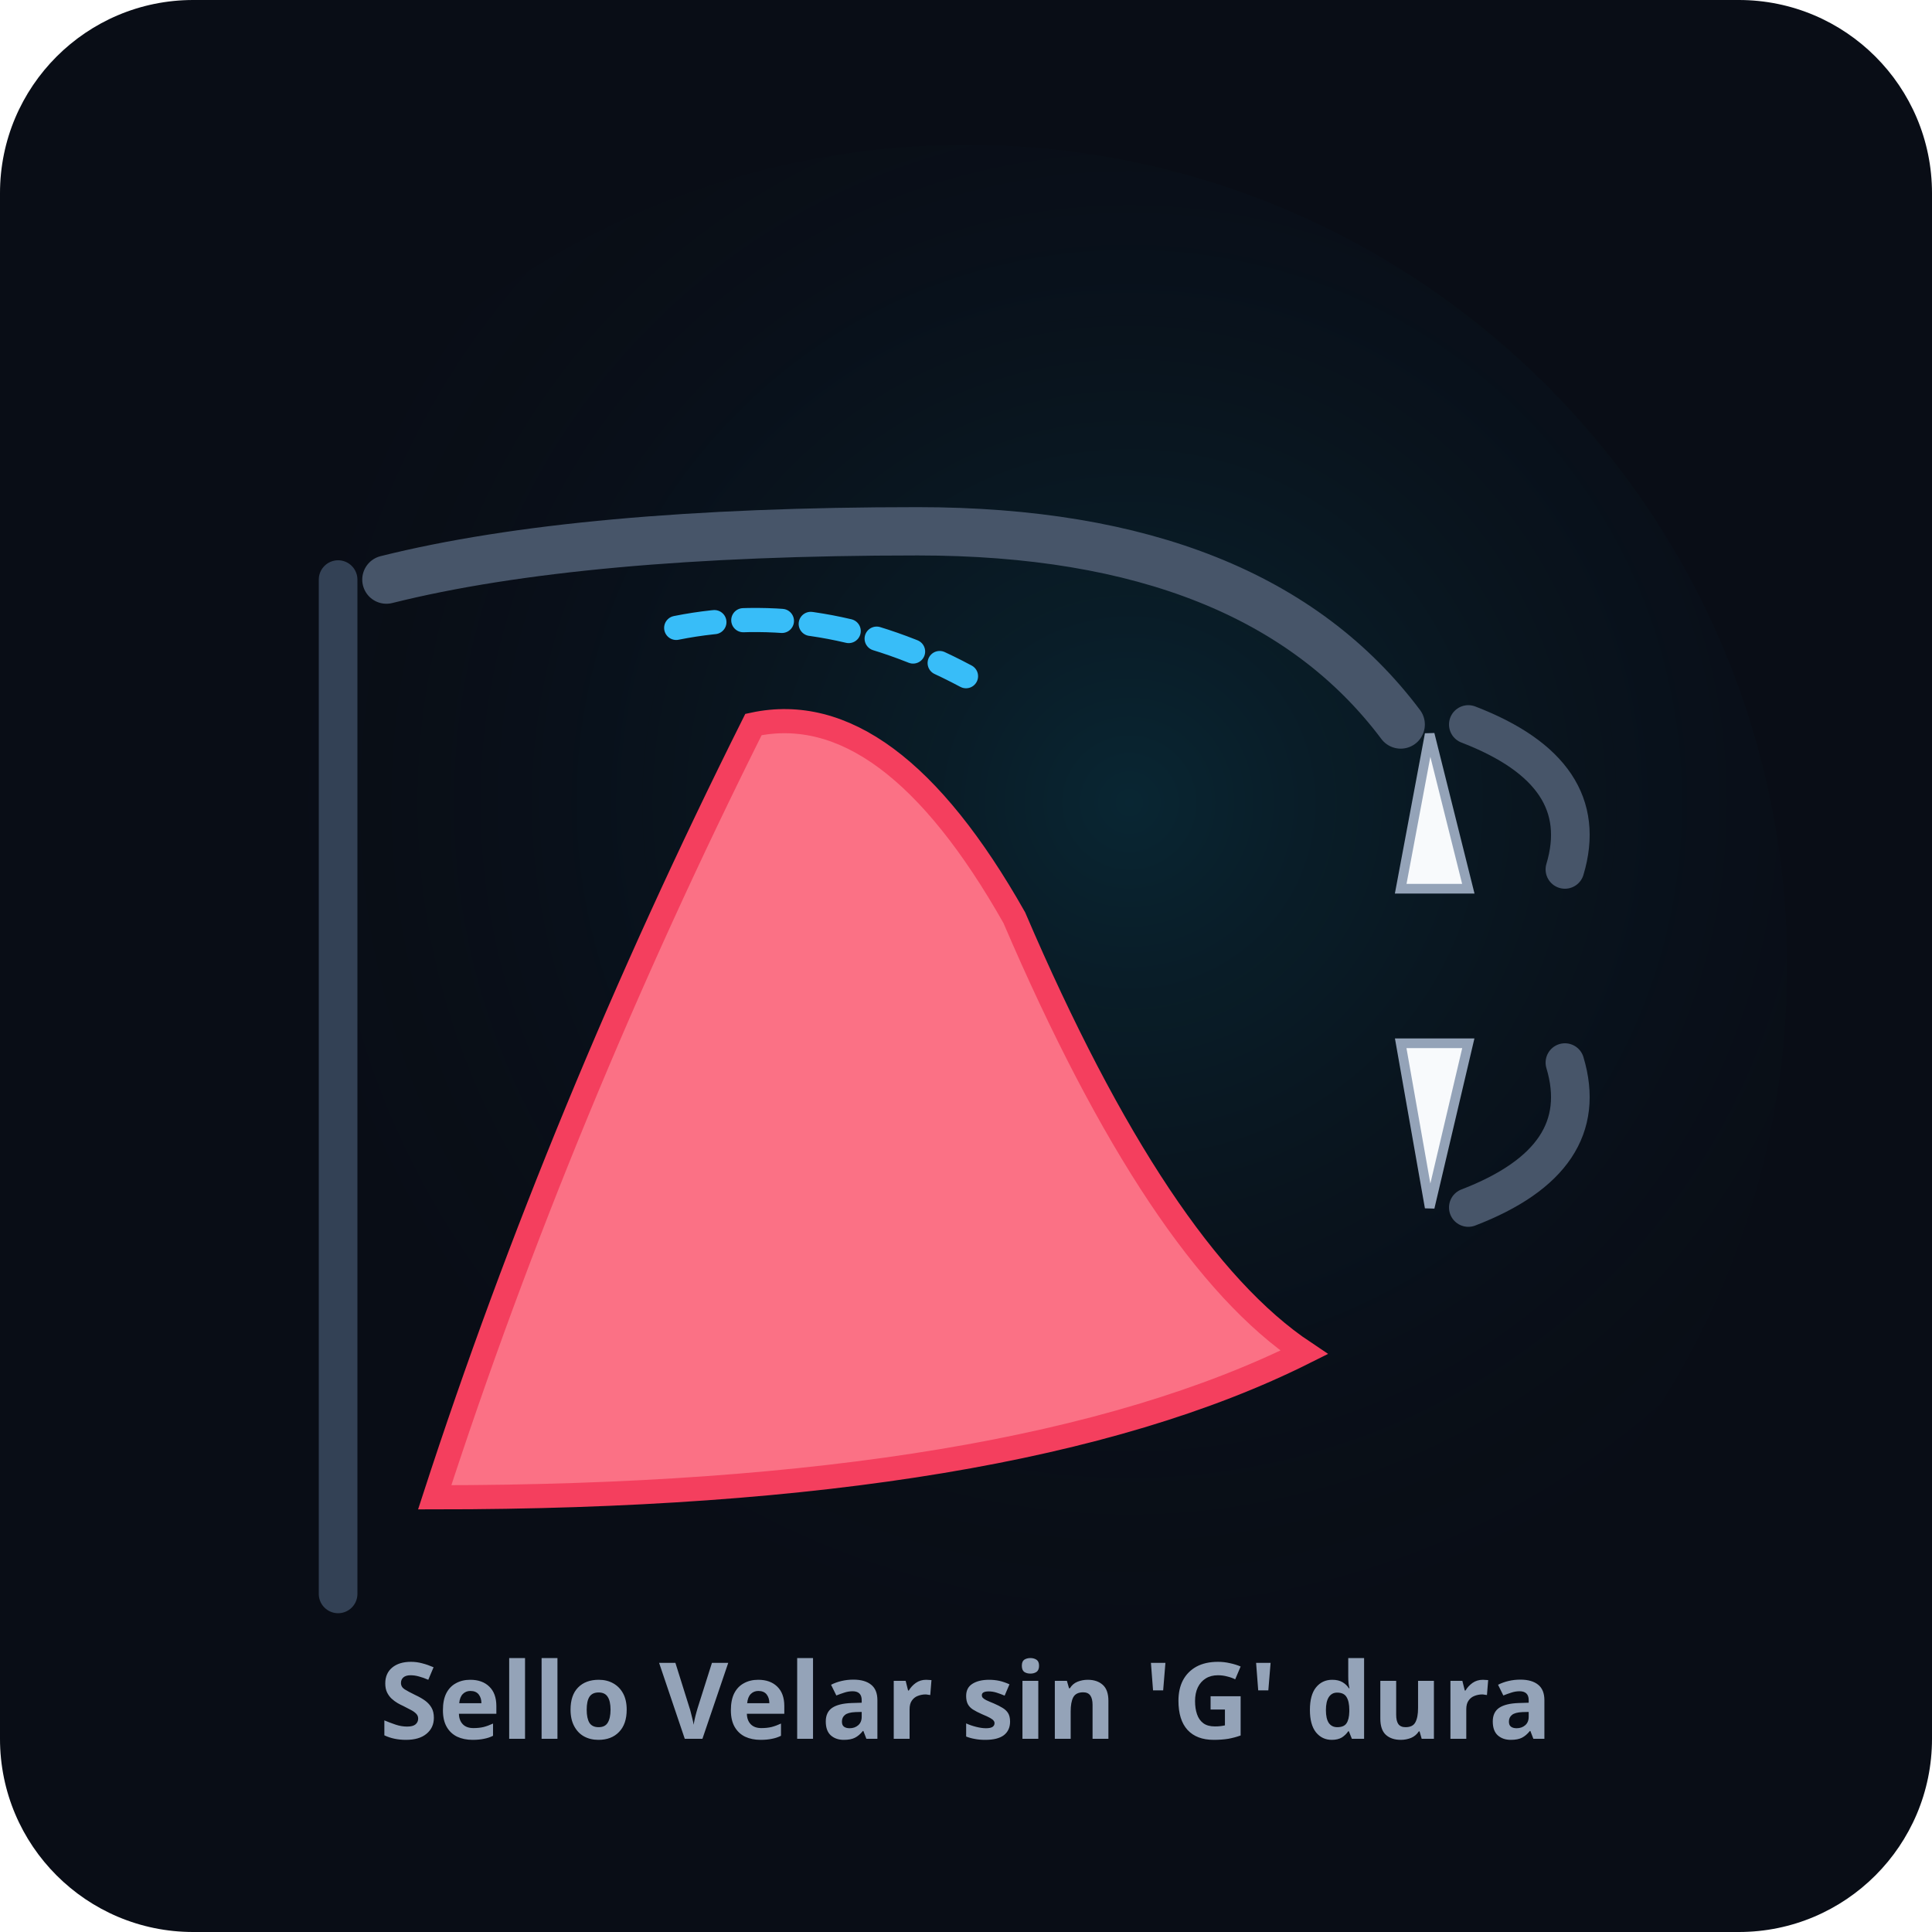
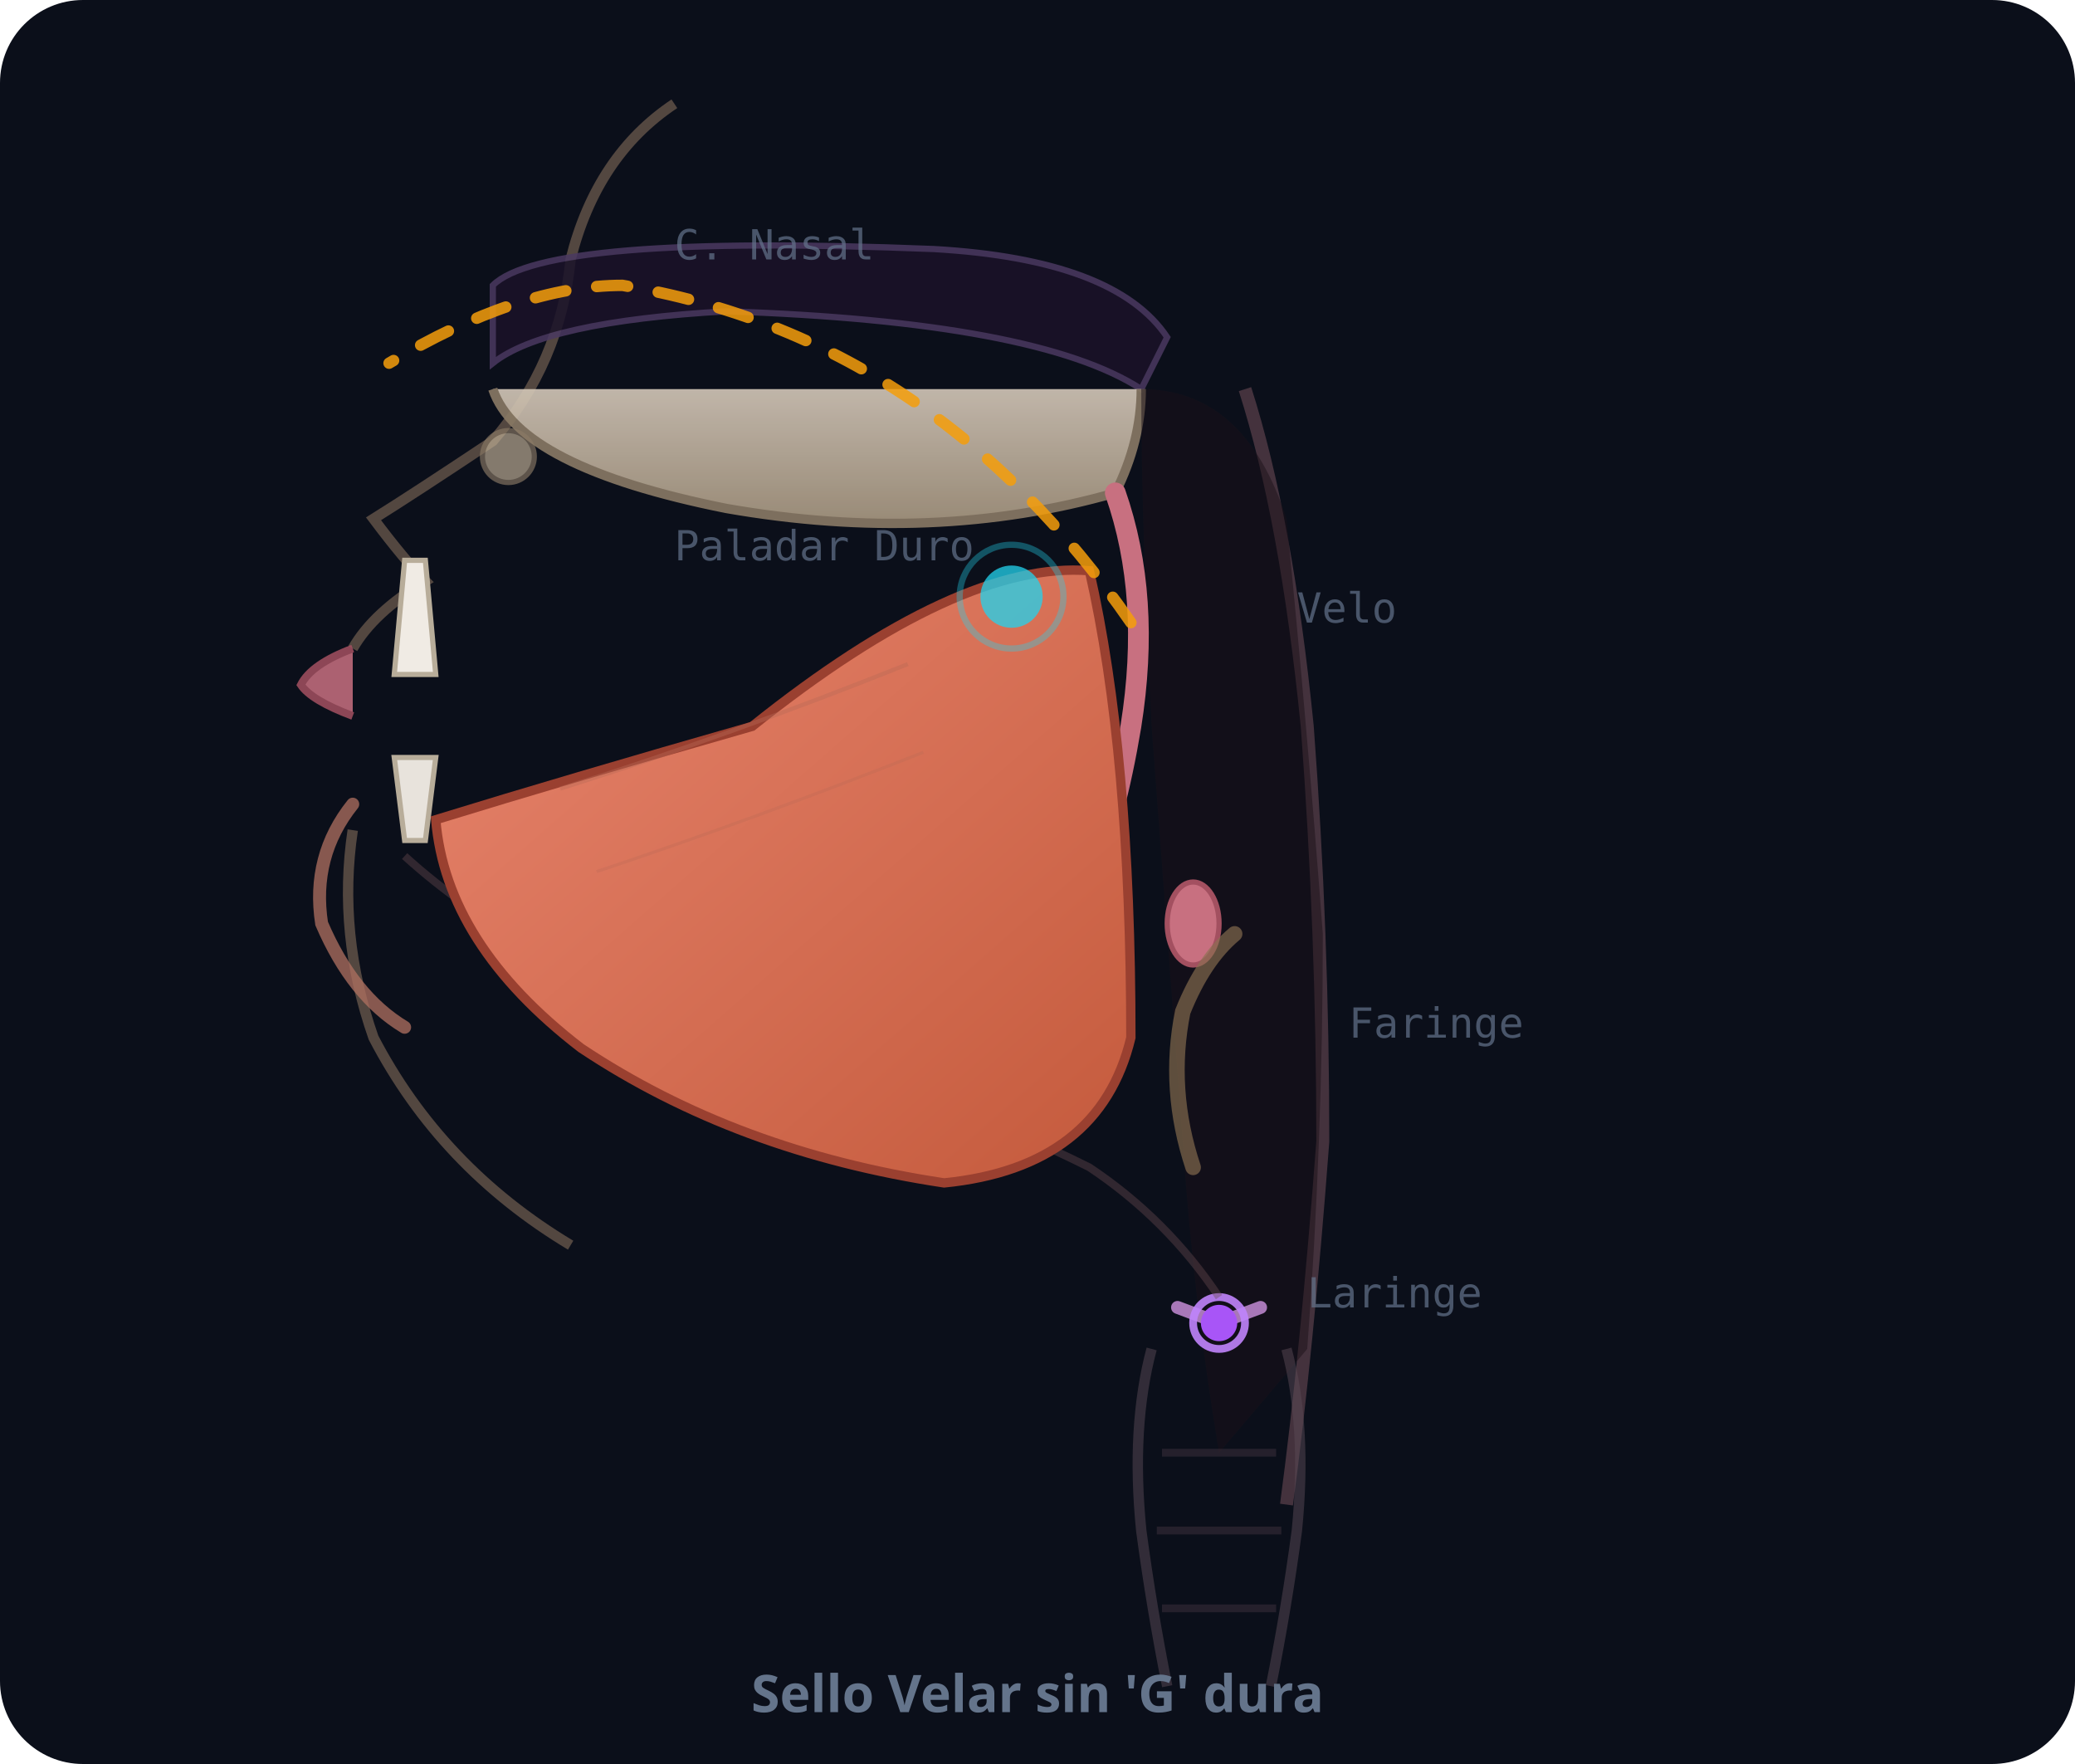
- <svg xmlns="http://www.w3.org/2000/svg" viewBox="0 0 200 200" width="100%" height="100%">
+ <svg xmlns="http://www.w3.org/2000/svg" viewBox="0 0 400 340" width="100%" height="100%">
  <defs>
-     <radialGradient id="latGlow" cx="60%" cy="40%" r="55%">
-       <stop offset="0%" stop-color="#06B6D4" stop-opacity="0.15" />
-       <stop offset="100%" stop-color="#090D16" stop-opacity="0" />
-     </radialGradient>
+     <linearGradient id="tngG-nasal_ngl" x1="0%" y1="0%" x2="100%" y2="100%">
+       <stop offset="0%" stop-color="#e8856e" />
+       <stop offset="100%" stop-color="#c45a3c" />
+     </linearGradient>
+     <linearGradient id="boneG-nasal_ngl" x1="0%" y1="0%" x2="0%" y2="100%">
+       <stop offset="0%" stop-color="#d4c8b8" />
+       <stop offset="100%" stop-color="#a89880" />
+     </linearGradient>
  </defs>
-   <rect width="200" height="200" rx="20" fill="#090D16" />
-   <circle cx="100" cy="100" r="85" fill="url(#latGlow)" />
-   <path d="M 35 60 L 35 165" stroke="#334155" stroke-width="4" stroke-linecap="round" />
-   <path d="M 40 60 Q 60 55 95 55 Q 130 55 145 75" stroke="#475569" stroke-width="5" stroke-linecap="round" fill="none" />
-   <path d="M 148 76 L 152 92 L 145 92 Z" fill="#F8FAFC" stroke="#94A3B8" stroke-width="1" />
-   <path d="M 148 125 L 152 108 L 145 108 Z" fill="#F8FAFC" stroke="#94A3B8" stroke-width="1" />
-   <path d="M 152 75 Q 165 80 162 90" stroke="#475569" stroke-width="4" stroke-linecap="round" fill="none" />
-   <path d="M 152 125 Q 165 120 162 110" stroke="#475569" stroke-width="4" stroke-linecap="round" fill="none" />
-   <path d="M 45 155 Q 58 115 78 75 Q 92 72 105 95 Q 120 130 135 140 Q 105 155 45 155 Z" fill="#FB7185" stroke="#F43F5E" stroke-width="2.5" />
-   <path d="M 70 65 Q 85 62 100 70" stroke="#38BDF8" stroke-width="2.5" stroke-dasharray="4,3" fill="none" stroke-linecap="round" />
-   <text x="100" y="180" fill="#94A3B8" font-family="system-ui, sans-serif" font-size="11" font-weight="bold" text-anchor="middle">Sello Velar sin 'G' dura</text>
+   <rect width="400" height="340" rx="16" fill="#0b0f1a" />
+   <path d="M 130 20 Q 115 30 110 50 Q 108 70 95 85 Q 80 95 72 100 Q 78 108 82 112 Q 72 118 68 125" fill="none" stroke="#7a6555" stroke-width="2" opacity="0.65" />
+   <path d="M 68 160 Q 65 180 72 200 Q 85 225 110 240" fill="none" stroke="#7a6555" stroke-width="2" opacity="0.65" />
+   <path d="M 95 55 Q 105 45 180 48 Q 215 50 225 65 L 220 75 Q 200 62 140 60 Q 105 62 95 70 Z" fill="#1a1228" stroke="#4a3860" stroke-width="1.2" opacity="0.85" />
+   <path d="M 95 75 Q 100 90 140 98 Q 180 105 215 95 Q 220 85 220 75" fill="url(#boneG-nasal_ngl)" stroke="#8a7a65" stroke-width="1.8" opacity="0.9" />
+   <circle cx="98" cy="88" r="5" fill="#c4b49a" stroke="#8a7a65" stroke-width="1" opacity="0.65" />
+   <path d="M 78 108 L 82 108 L 84 130 L 76 130 Z" fill="#f0ebe4" stroke="#b8ad9a" stroke-width="1" />
+   <path d="M 68 125 Q 60 128 58 132 Q 60 135 68 138" fill="#c87080" stroke="#a35060" stroke-width="1.5" opacity="0.85" />
+   <g transform="translate(0, 0)">
+     <path d="M 76 146 L 84 146 L 82 162 L 78 162 Z" fill="#e8e3dc" stroke="#b8ad9a" stroke-width="1" />
+   </g>
+   <path d="M 68 155 Q 60 165 62 178 Q 68 192 78 198" fill="none" stroke="#b07060" stroke-width="2.5" stroke-linecap="round" opacity="0.75" />
+   <path d="M 240 75 Q 248 100 252 140 Q 255 180 255 220 Q 252 260 248 290" fill="none" stroke="#6a4a55" stroke-width="2.5" opacity="0.6" />
+   <path d="M 220 75 Q 240 75 248 100 Q 252 140 255 180 Q 255 220 252 260 L 235 280     Q 230 250 228 220 Q 225 180 222 140 Q 220 100 220 75 Z" fill="#1a1018" opacity="0.5" />
+   <path d="M 215 95 Q 222 115 218 140 Q 215 158 210 170" fill="none" stroke="#c87080" stroke-width="4" stroke-linecap="round" />
+   <ellipse cx="230" cy="178" rx="5" ry="8" fill="#c87080" stroke="#a35060" stroke-width="1" />
+   <path d="M 230 225 Q 225 210 228 195 Q 232 185 238 180" fill="none" stroke="#8a7050" stroke-width="3" stroke-linecap="round" opacity="0.65" />
+   <path d="M 222 260 Q 218 275 220 295 Q 222 310 225 325" fill="none" stroke="#5a4a55" stroke-width="2" opacity="0.5" />
+   <path d="M 248 260 Q 252 275 250 295 Q 248 310 245 325" fill="none" stroke="#5a4a55" stroke-width="2" opacity="0.5" />
+   <line x1="224" y1="280" x2="246" y2="280" stroke="#4a3a45" stroke-width="1.5" opacity="0.4" />
+   <line x1="223" y1="295" x2="247" y2="295" stroke="#4a3a45" stroke-width="1.5" opacity="0.4" />
+   <line x1="224" y1="310" x2="246" y2="310" stroke="#4a3a45" stroke-width="1.5" opacity="0.4" />
+   <g transform="translate(235, 255)">
+     <line x1="-8" y1="-3" x2="0" y2="0" stroke="#a878b8" stroke-width="2.5" stroke-linecap="round" />
+     <line x1="8" y1="-3" x2="0" y2="0" stroke="#a878b8" stroke-width="2.5" stroke-linecap="round" />
+     <circle cx="0" cy="0" r="5" fill="none" stroke="#c084fc" stroke-width="1.5" opacity="0.9">
+       <animate attributeName="r" values="5;18;5" dur="0.9s" repeatCount="indefinite" />
+       <animate attributeName="opacity" values="0.9;0;0.9" dur="0.9s" repeatCount="indefinite" />
+     </circle>
+     <circle cx="0" cy="0" r="3.5" fill="#a855f7">
+       <animate attributeName="opacity" values="0.35;1;0.35" dur="0.45s" repeatCount="indefinite" />
+     </circle>
+   </g>
+   <path d="M 78 165 Q 100 185 140 200 Q 180 210 210 225 Q 225 235 235 250" fill="none" stroke="#6a4a50" stroke-width="1.5" opacity="0.4" />
+   <path d="M 84 158 Q 110 150 145 140 Q 185 108 210 110 Q 218 145 218 200 Q 212 225 182 228 Q 142 222 112 202 Q 86 182 84 158 Z" fill="url(#tngG-nasal_ngl)" stroke="#9a4030" stroke-width="1.8" />
+   <path d="M 108 152 Q 140 142 175 128" fill="none" stroke="#b86855" stroke-width="0.8" opacity="0.4" />
+   <path d="M 115 168 Q 145 158 178 145" fill="none" stroke="#b86855" stroke-width="0.6" opacity="0.3" />
+   <circle cx="195" cy="115" r="6" fill="#22d3ee" opacity="0.75" />
+   <circle cx="195" cy="115" r="10" fill="none" stroke="#22d3ee" stroke-width="1.2" opacity="0.35" />
+   <path d="" fill="none" stroke="#22d3ee" stroke-width="2.2" stroke-linecap="round" stroke-dasharray="6 6" opacity="0.85">
+     <animate attributeName="stroke-dashoffset" values="40;0" dur="0.85s" repeatCount="indefinite" />
+   </path>
+   <path d="M 218 120 Q 180 65 120 55 Q 100 55 75 70" fill="none" stroke="#f59e0b" stroke-width="2.2" stroke-linecap="round" stroke-dasharray="6 6" opacity="0.85">
+     <animate attributeName="stroke-dashoffset" values="40;0" dur="0.85s" repeatCount="indefinite" />
+   </path>
+   <g font-size="8" fill="#64748b" font-family="monospace" opacity="0.7">
+     <text x="130" y="50">C. Nasal</text>
+     <text x="130" y="108">Paladar Duro</text>
+     <text x="250" y="120">Velo</text>
+     <text x="260" y="200">Faringe</text>
+     <text x="252" y="252">Laringe</text>
+   </g>
+   <text x="200" y="330" fill="#64748b" font-family="system-ui, sans-serif" font-size="10" font-weight="bold" text-anchor="middle">Sello Velar sin 'G' dura</text>
</svg>
